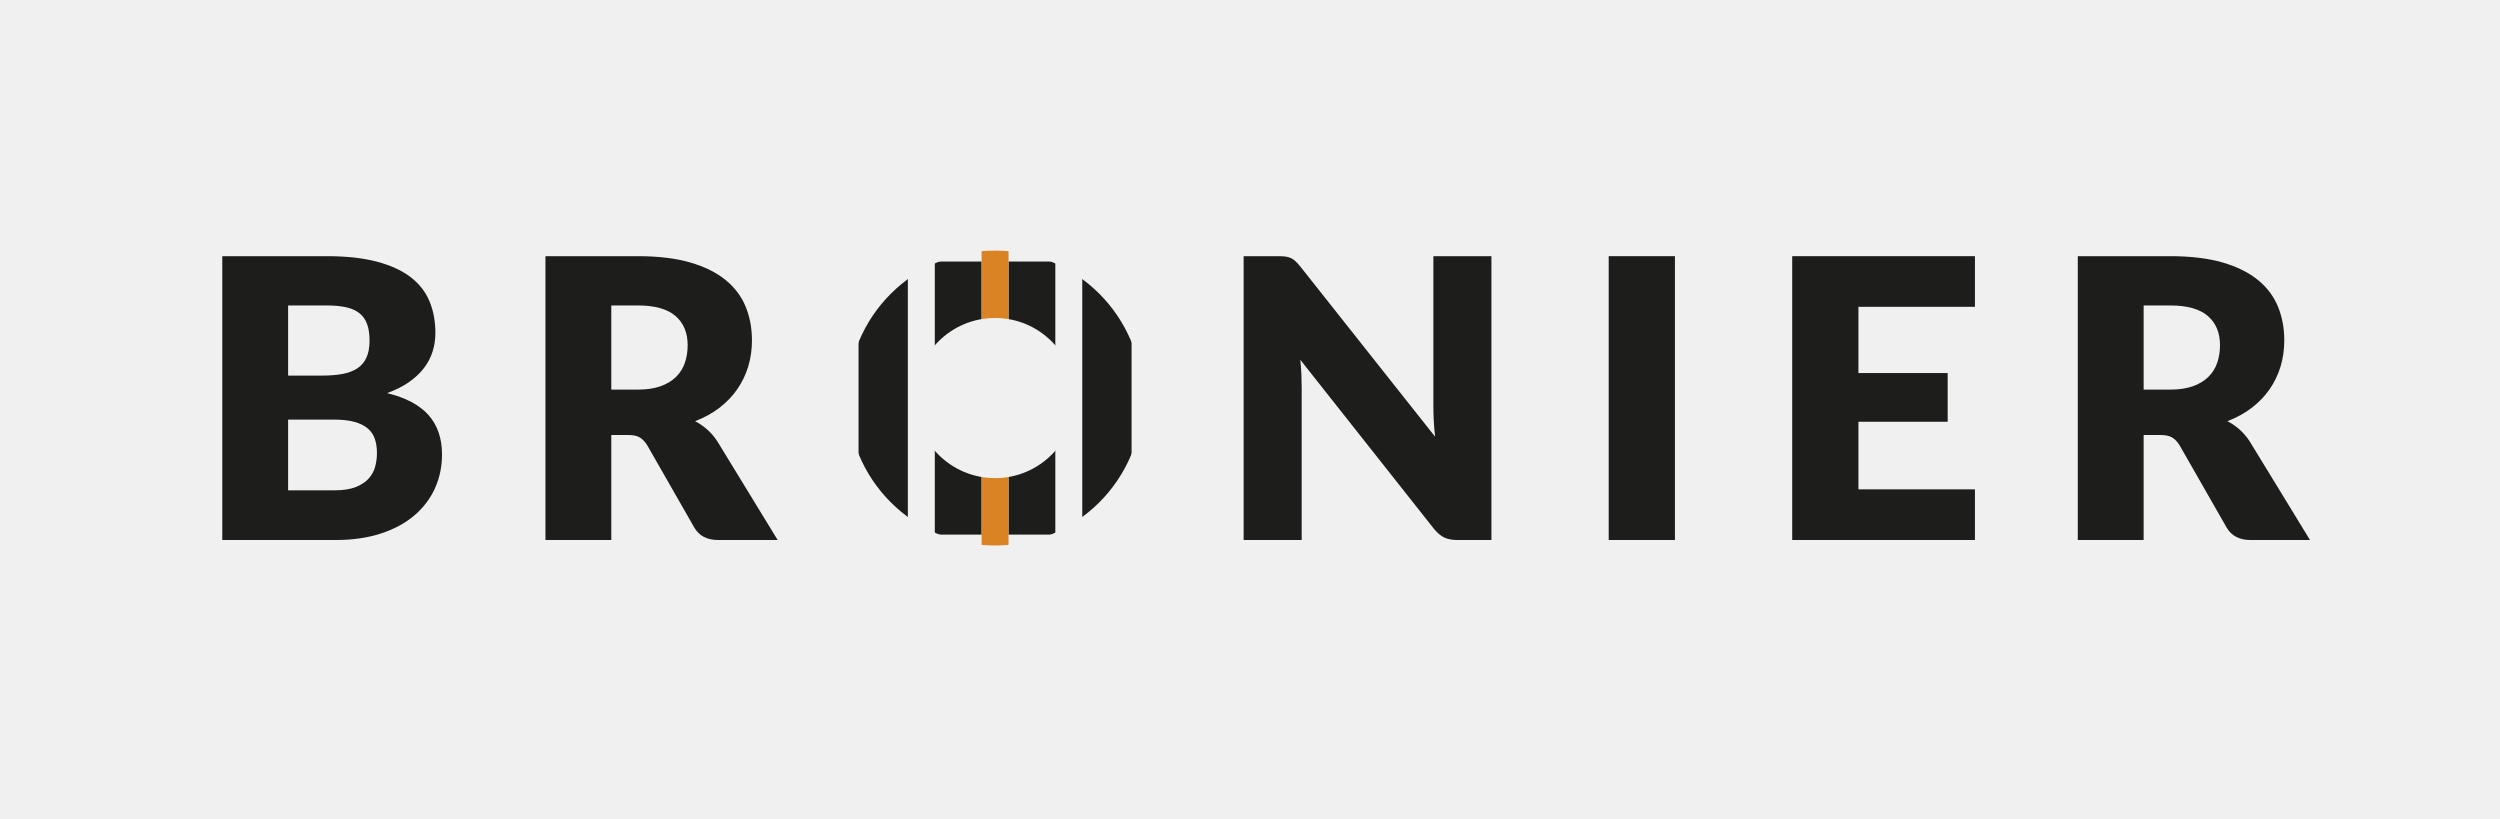
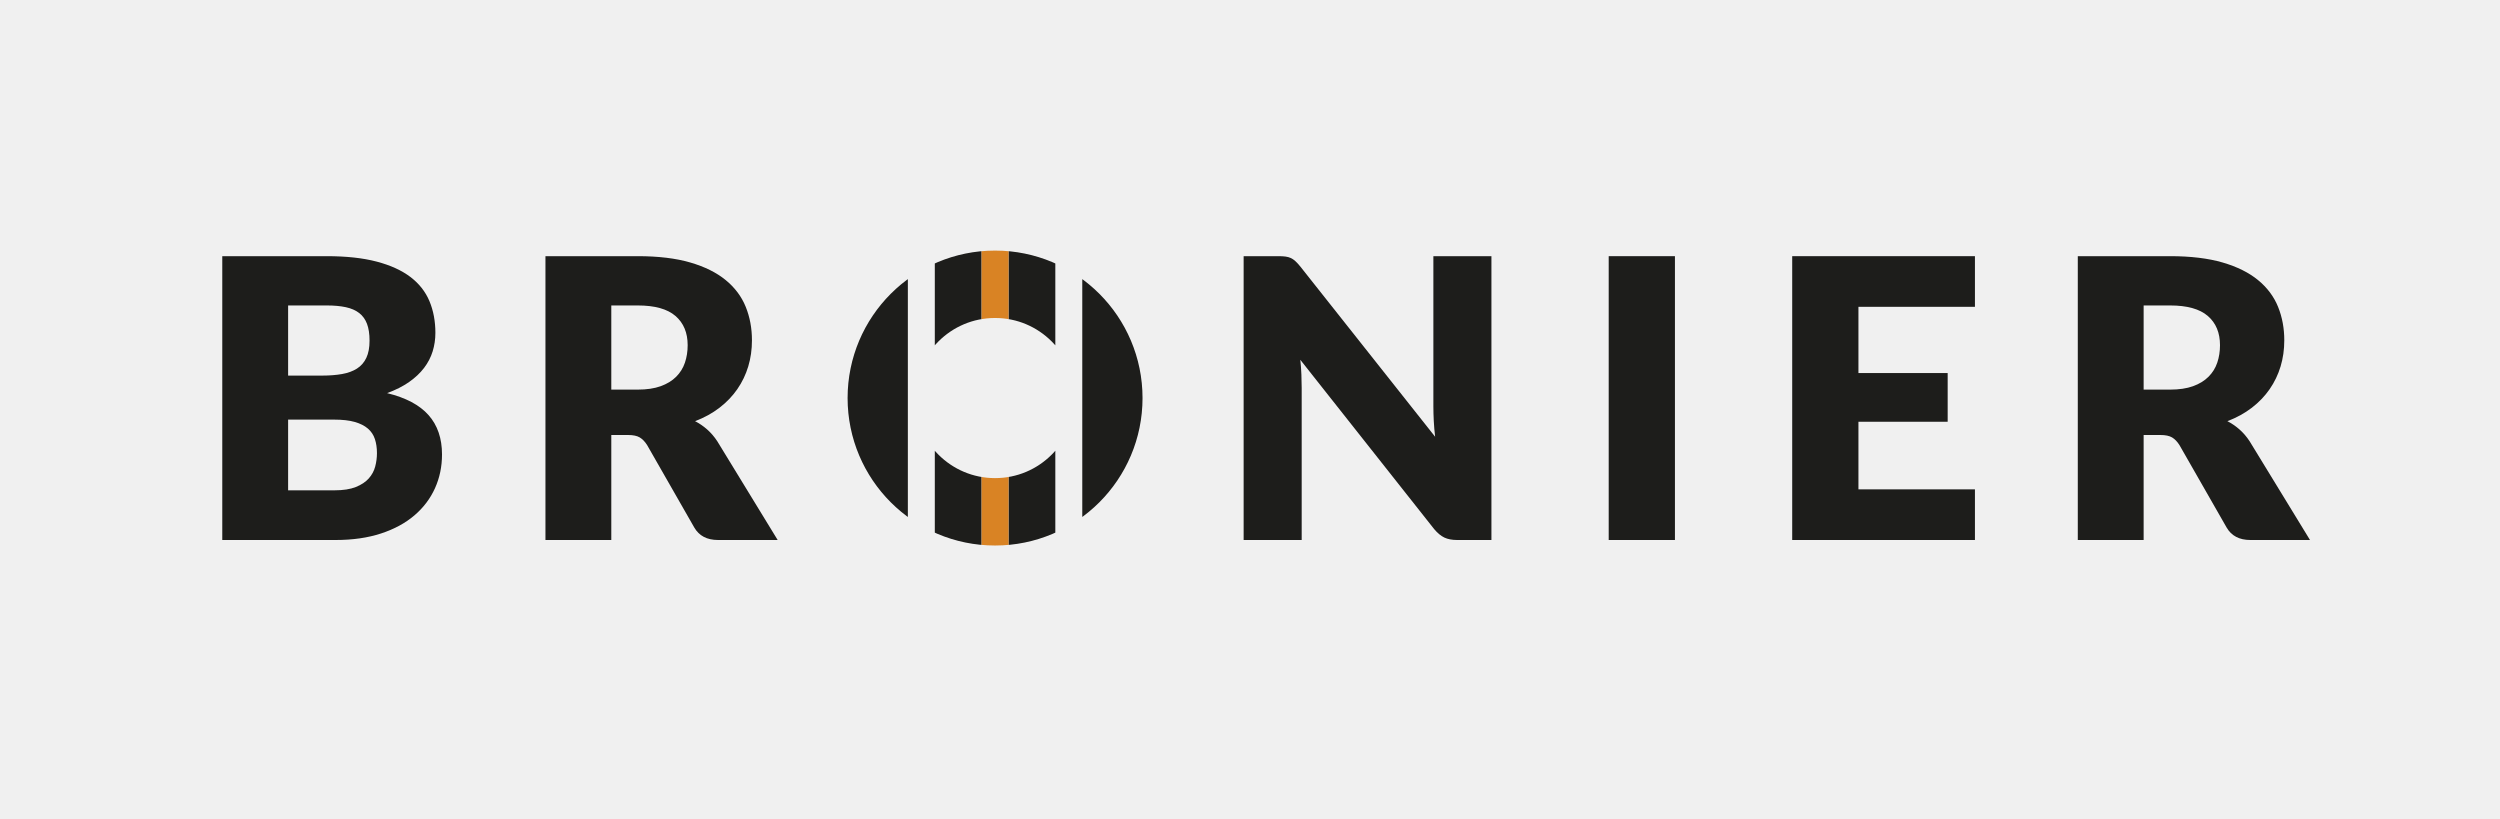
<svg xmlns="http://www.w3.org/2000/svg" width="770" height="252" viewBox="0 0 770 252">
  <defs>
-     <mask id="oflute">
-       <rect width="770" height="252" fill="#fff" />
-       <rect x="279.62" y="75.18" width="8.30" height="94.84" fill="#000" />
-       <rect x="302.33" y="75.18" width="8.30" height="94.84" fill="#000" />
-       <rect x="325.04" y="75.18" width="8.30" height="94.84" fill="#000" />
-     </mask>
+     <clipPath id="oflute">
+       <rect x="215.64" y="31.76" width="63.98" height="181.68" />
+       <rect x="287.92" y="31.76" width="14.41" height="181.68" />
+       <rect x="310.63" y="31.76" width="14.41" height="181.68" />
+       <rect x="333.34" y="31.76" width="63.98" height="181.68" />
+     </clipPath>
    <clipPath id="oaccent">
      <rect x="302.33" y="75.18" width="8.30" height="94.84" />
    </clipPath>
  </defs>
  <g fill="#1d1d1b">
    <path d="M717 255Q784 255 826.5 272.0Q869 289 893.0 316.0Q917 343 926.0 377.0Q935 411 935 446Q935 486 924.5 518.0Q914 550 888.5 572.0Q863 594 821.0 606.0Q779 618 715 618H479V255ZM479 1204V844H655Q711 844 756.0 852.0Q801 860 832.5 880.0Q864 900 880.5 935.0Q897 970 897 1023Q897 1075 884.0 1109.5Q871 1144 844.0 1165.0Q817 1186 775.5 1195.0Q734 1204 677 1204ZM677 1457Q828 1457 934.0 1429.0Q1040 1401 1107.0 1350.0Q1174 1299 1204.5 1226.0Q1235 1153 1235 1063Q1235 1014 1221.0 968.5Q1207 923 1177.0 883.5Q1147 844 1100.0 811.0Q1053 778 987 754Q1131 719 1200.0 641.0Q1269 563 1269 439Q1269 346 1233.0 266.0Q1197 186 1127.5 126.5Q1058 67 956.0 33.5Q854 0 723 0H141V1457Z" transform="translate(60.00 166.32) scale(0.06 -0.06)" />
    <path d="M615 772Q684 772 732.5 789.5Q781 807 812.0 838.0Q843 869 857.0 910.5Q871 952 871 1000Q871 1096 808.5 1150.0Q746 1204 615 1204H479V772ZM1333 0H1027Q942 0 905 64L663 487Q646 514 625.0 526.5Q604 539 565 539H479V0H141V1457H615Q773 1457 884.5 1424.5Q996 1392 1066.5 1334.0Q1137 1276 1169.0 1197.0Q1201 1118 1201 1025Q1201 954 1182.0 891.0Q1163 828 1126.0 774.5Q1089 721 1034.5 679.0Q980 637 909 610Q942 593 971.0 567.5Q1000 542 1023 507Z" transform="translate(159.54 166.32) scale(0.06 -0.06)" />
    <path d="M1413 1457V0H1237Q1198 0 1171.5 12.5Q1145 25 1119 56L432 925Q436 886 437.5 849.5Q439 813 439 781V0H141V1457H319Q341 1457 356.0 1455.0Q371 1453 383.0 1447.5Q395 1442 406.0 1432.0Q417 1422 431 1405L1124 530Q1119 572 1117.0 611.5Q1115 651 1115 686V1457Z" transform="translate(374.58 166.32) scale(0.06 -0.06)" />
    <path d="M481 0H141V1457H481Z" transform="translate(487.02 166.32) scale(0.06 -0.06)" />
    <path d="M481 1197V857H939V607H481V260H1079V0H141V1457H1079V1197Z" transform="translate(543.54 166.32) scale(0.06 -0.06)" />
    <path d="M615 772Q684 772 732.5 789.5Q781 807 812.0 838.0Q843 869 857.0 910.5Q871 952 871 1000Q871 1096 808.5 1150.0Q746 1204 615 1204H479V772ZM1333 0H1027Q942 0 905 64L663 487Q646 514 625.0 526.5Q604 539 565 539H479V0H141V1457H615Q773 1457 884.5 1424.5Q996 1392 1066.5 1334.0Q1137 1276 1169.0 1197.0Q1201 1118 1201 1025Q1201 954 1182.0 891.0Q1163 828 1126.0 774.5Q1089 721 1034.5 679.0Q980 637 909 610Q942 593 971.0 567.5Q1000 542 1023 507Z" transform="translate(631.50 166.32) scale(0.06 -0.06)" />
  </g>
-   <g mask="url(#oflute)">
+   <g clip-path="url(#oflute)">
    <circle cx="306.48" cy="122.60" r="35.04" fill="none" stroke="#1d1d1b" stroke-width="20.76" />
  </g>
  <g clip-path="url(#oaccent)">
    <circle cx="306.48" cy="122.60" r="35.04" fill="none" stroke="#d98324" stroke-width="20.76" />
  </g>
</svg>
